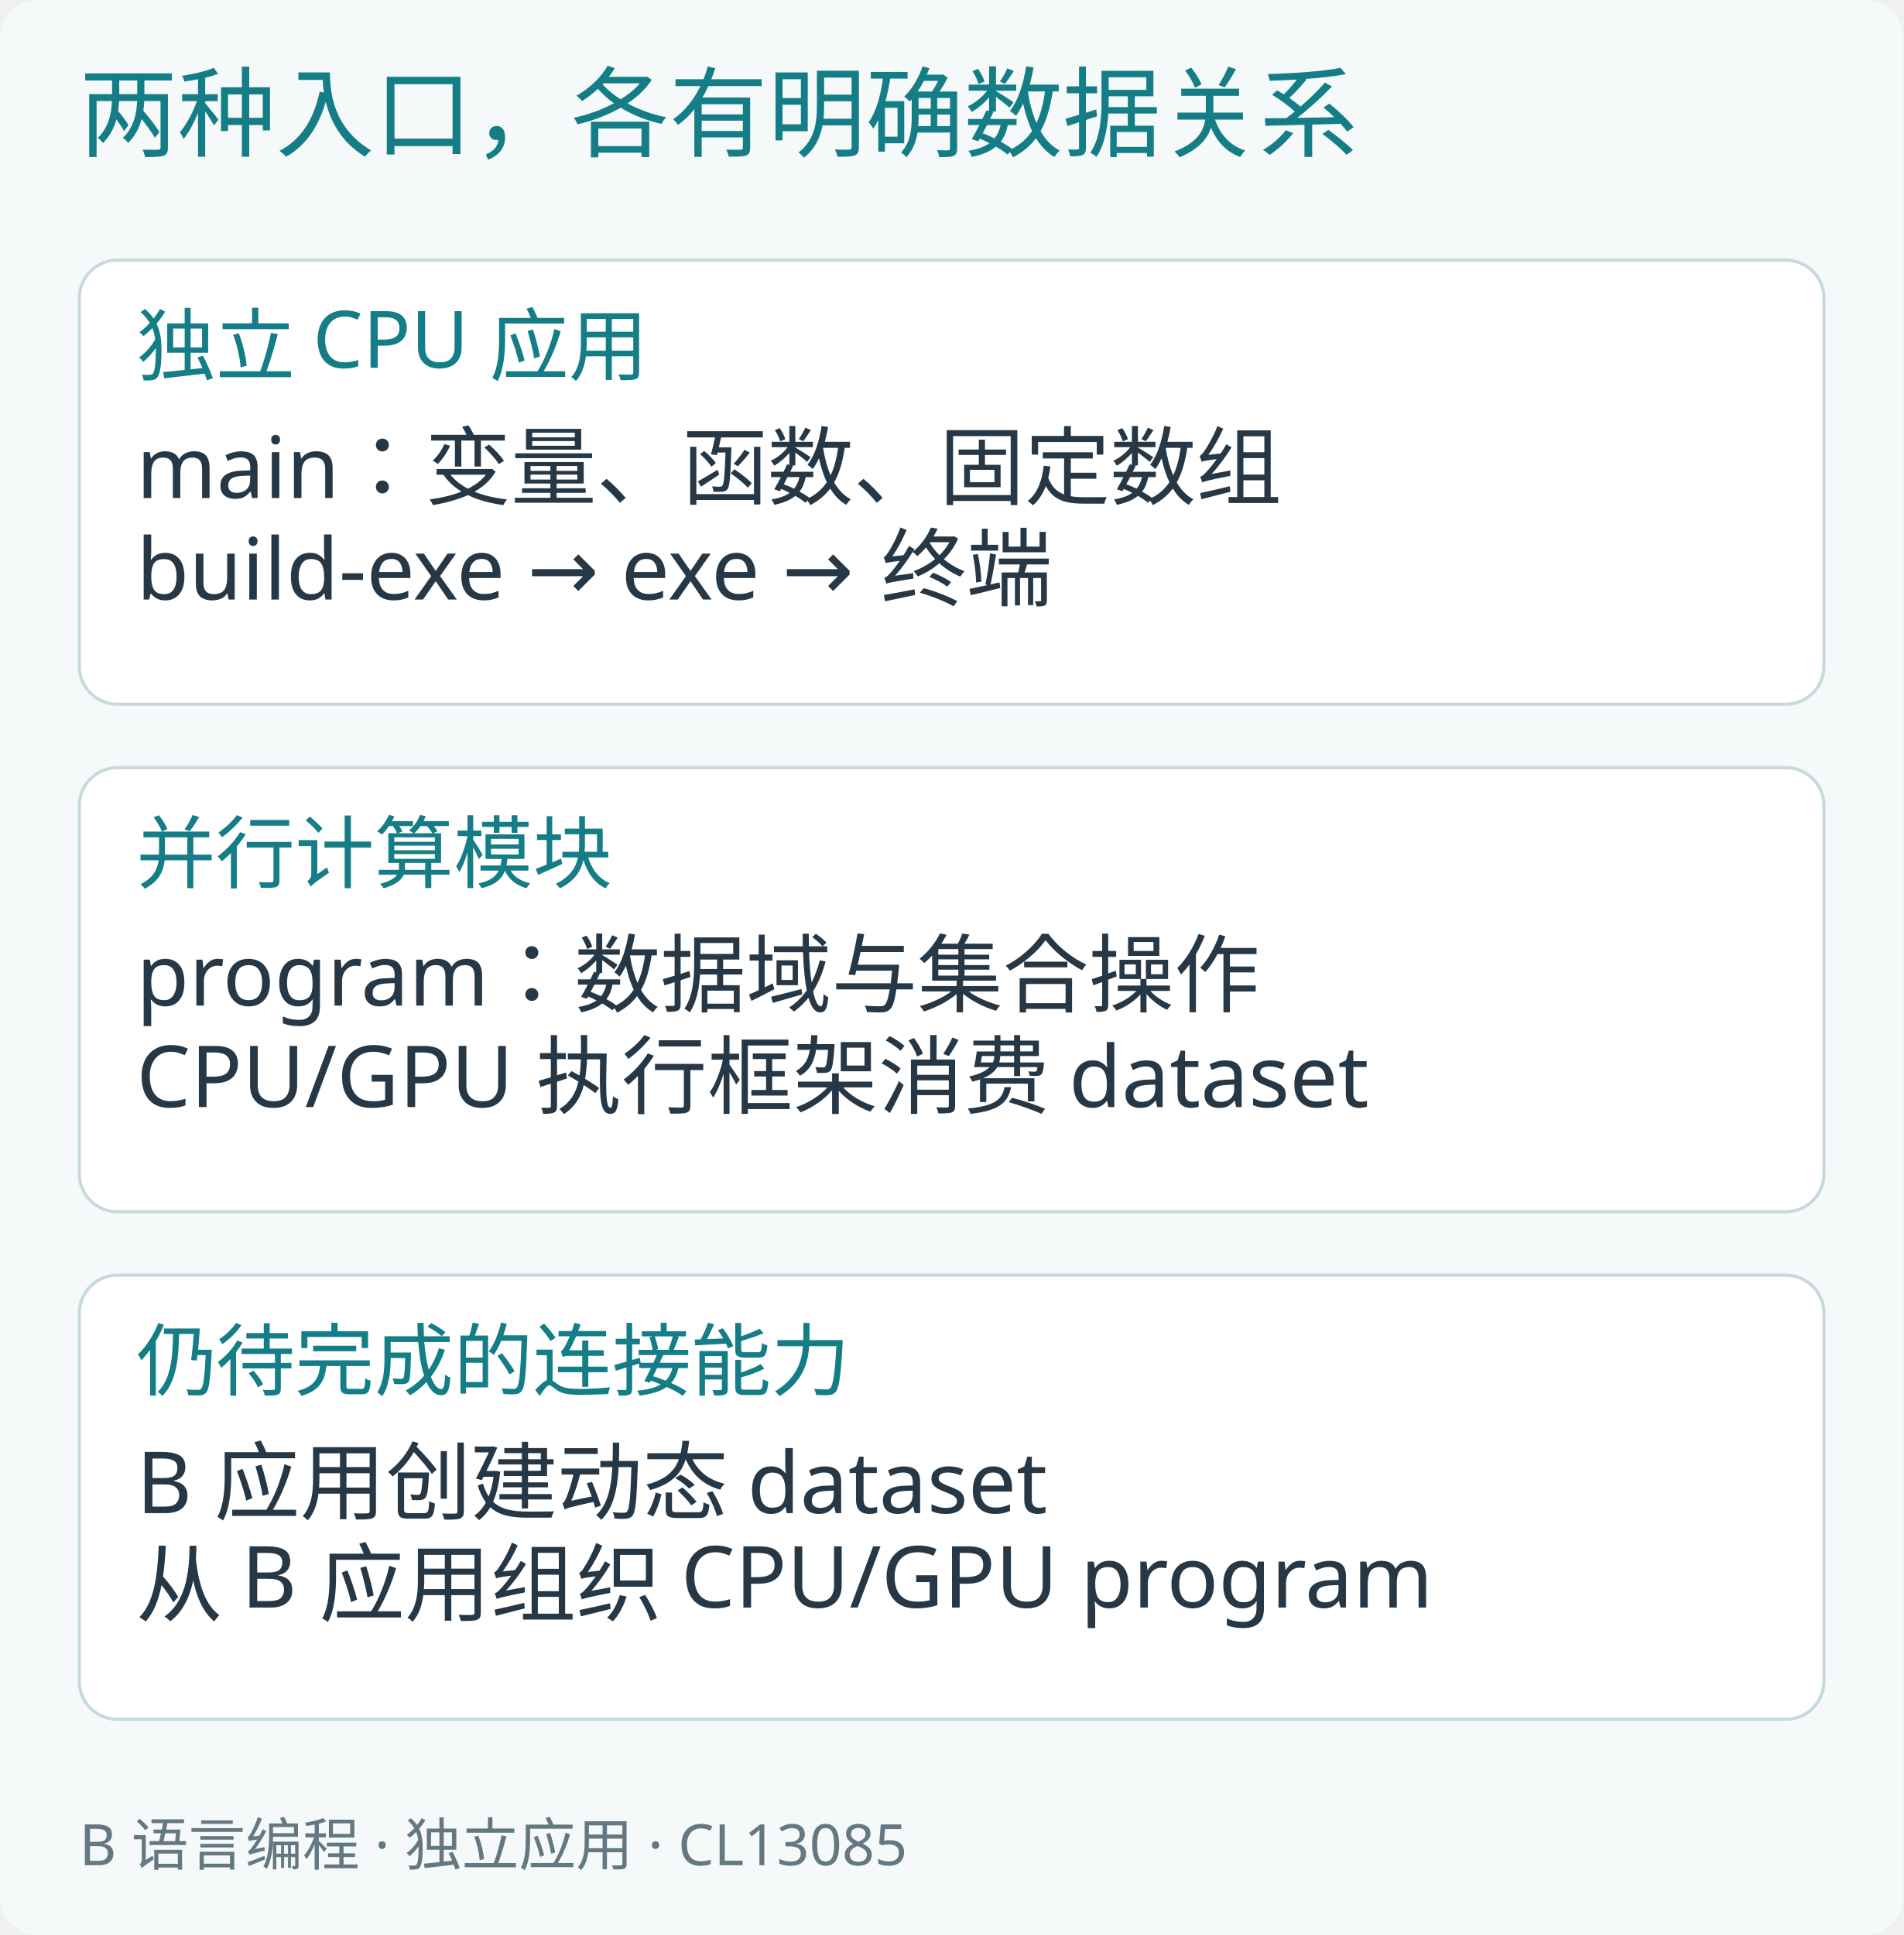
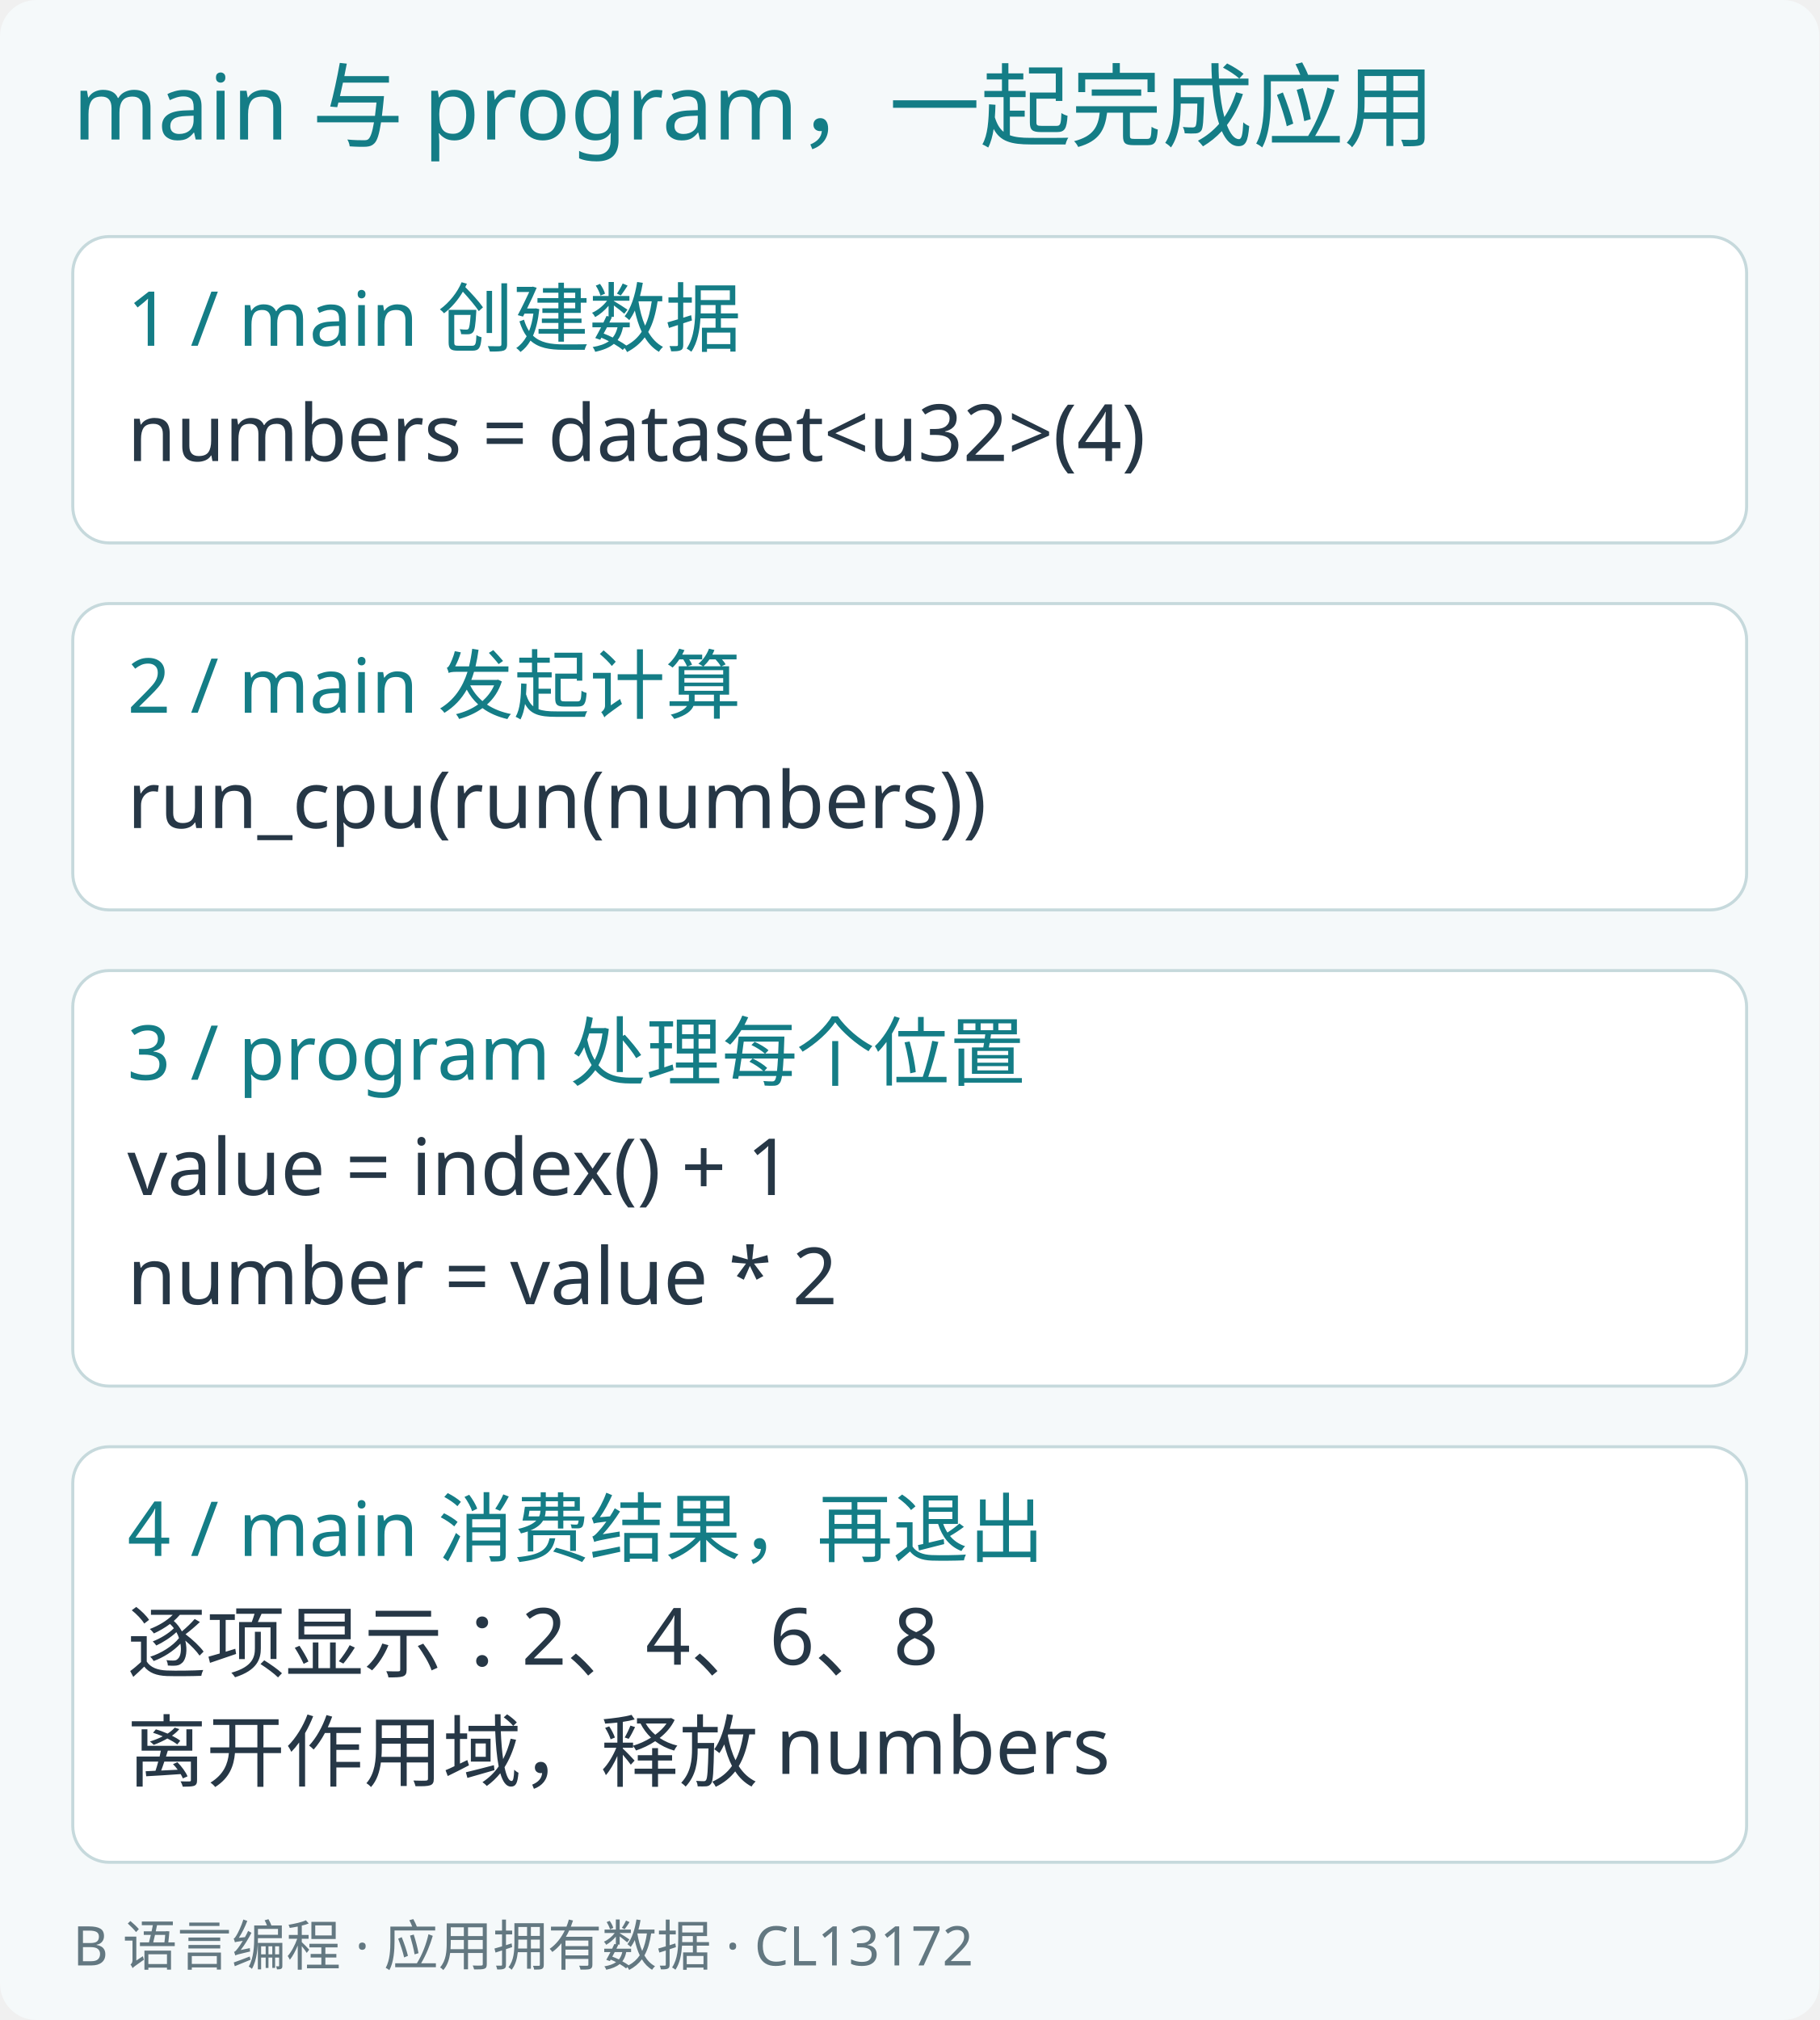
- <svg xmlns="http://www.w3.org/2000/svg" width="600" height="610">
-   <rect width="600" height="610" rx="12" fill="#f5f9fa" />
-   <text x="25" y="47" font-family="SimHei" font-size="31" fill="#147d86">两种入口，各有明确数据关系</text>
-   <rect x="25" y="82" width="550" height="140" rx="12" fill="#ffffff" stroke="#c6d9dc" />
-   <text x="43" y="118" font-family="SimHei" font-size="25" fill="#147d86">独立 CPU 应用</text>
-   <text x="43" y="157" font-family="SimHei" font-size="27" fill="#263746">main：变量、函数、固定数组</text>
-   <text x="43" y="189" font-family="SimHei" font-size="27" fill="#263746">build-exe → exe → 终端</text>
-   <rect x="25" y="242" width="550" height="140" rx="12" fill="#ffffff" stroke="#c6d9dc" />
-   <text x="43" y="278" font-family="SimHei" font-size="25" fill="#147d86">并行计算模块</text>
-   <text x="43" y="317" font-family="SimHei" font-size="27" fill="#263746">program：数据域与集合操作</text>
-   <text x="43" y="349" font-family="SimHei" font-size="27" fill="#263746">CPU/GPU 执行框架消费 dataset</text>
-   <rect x="25" y="402" width="550" height="140" rx="12" fill="#ffffff" stroke="#c6d9dc" />
-   <text x="43" y="438" font-family="SimHei" font-size="25" fill="#147d86">仍待完成的连接能力</text>
-   <text x="43" y="477" font-family="SimHei" font-size="27" fill="#263746">B 应用创建动态 dataset</text>
-   <text x="43" y="509" font-family="SimHei" font-size="27" fill="#263746">从 B 应用组织 CPU/GPU program</text>
-   <text x="25" y="588" font-family="SimHei" font-size="18" fill="#637881">B 语言编程 · 独立应用 · CL13085</text>
+ <svg xmlns="http://www.w3.org/2000/svg" width="600" height="666">
+   <rect width="600" height="666" rx="12" fill="#f5f9fa" />
+   <text x="24" y="46" font-family="SimHei" font-size="30" fill="#147d86">main 与 program，一起完成应用</text>
+   <rect x="24" y="78" width="552" height="101" rx="12" fill="white" stroke="#c6d9dc" />
+   <text x="42" y="114" font-family="SimHei" font-size="25" fill="#147d86">1 / main 创建数据</text>
+   <text x="42" y="152" font-family="SimHei" font-size="26" fill="#263746">numbers = dataset&lt;u32&gt;(4)</text>
+   <rect x="24" y="199" width="552" height="101" rx="12" fill="white" stroke="#c6d9dc" />
+   <text x="42" y="235" font-family="SimHei" font-size="25" fill="#147d86">2 / main 发起计算</text>
+   <text x="42" y="273" font-family="SimHei" font-size="26" fill="#263746">run_cpu(run(numbers))</text>
+   <rect x="24" y="320" width="552" height="137" rx="12" fill="white" stroke="#c6d9dc" />
+   <text x="42" y="356" font-family="SimHei" font-size="25" fill="#147d86">3 / program 处理每个位置</text>
+   <text x="42" y="394" font-family="SimHei" font-size="26" fill="#263746">value = index() + 1</text>
+   <text x="42" y="430" font-family="SimHei" font-size="26" fill="#263746">number = value * 2</text>
+   <rect x="24" y="477" width="552" height="137" rx="12" fill="white" stroke="#c6d9dc" />
+   <text x="42" y="513" font-family="SimHei" font-size="25" fill="#147d86">4 / main 消费结果，再退出</text>
+   <text x="42" y="551" font-family="SimHei" font-size="26" fill="#263746">逐项显示：2、4、6、8</text>
+   <text x="42" y="587" font-family="SimHei" font-size="26" fill="#263746">离开作用域，释放 numbers</text>
+   <text x="24" y="648" font-family="SimHei" font-size="18" fill="#637881">B 语言编程 · 应用拥有数据 · CL13172</text>
</svg>
